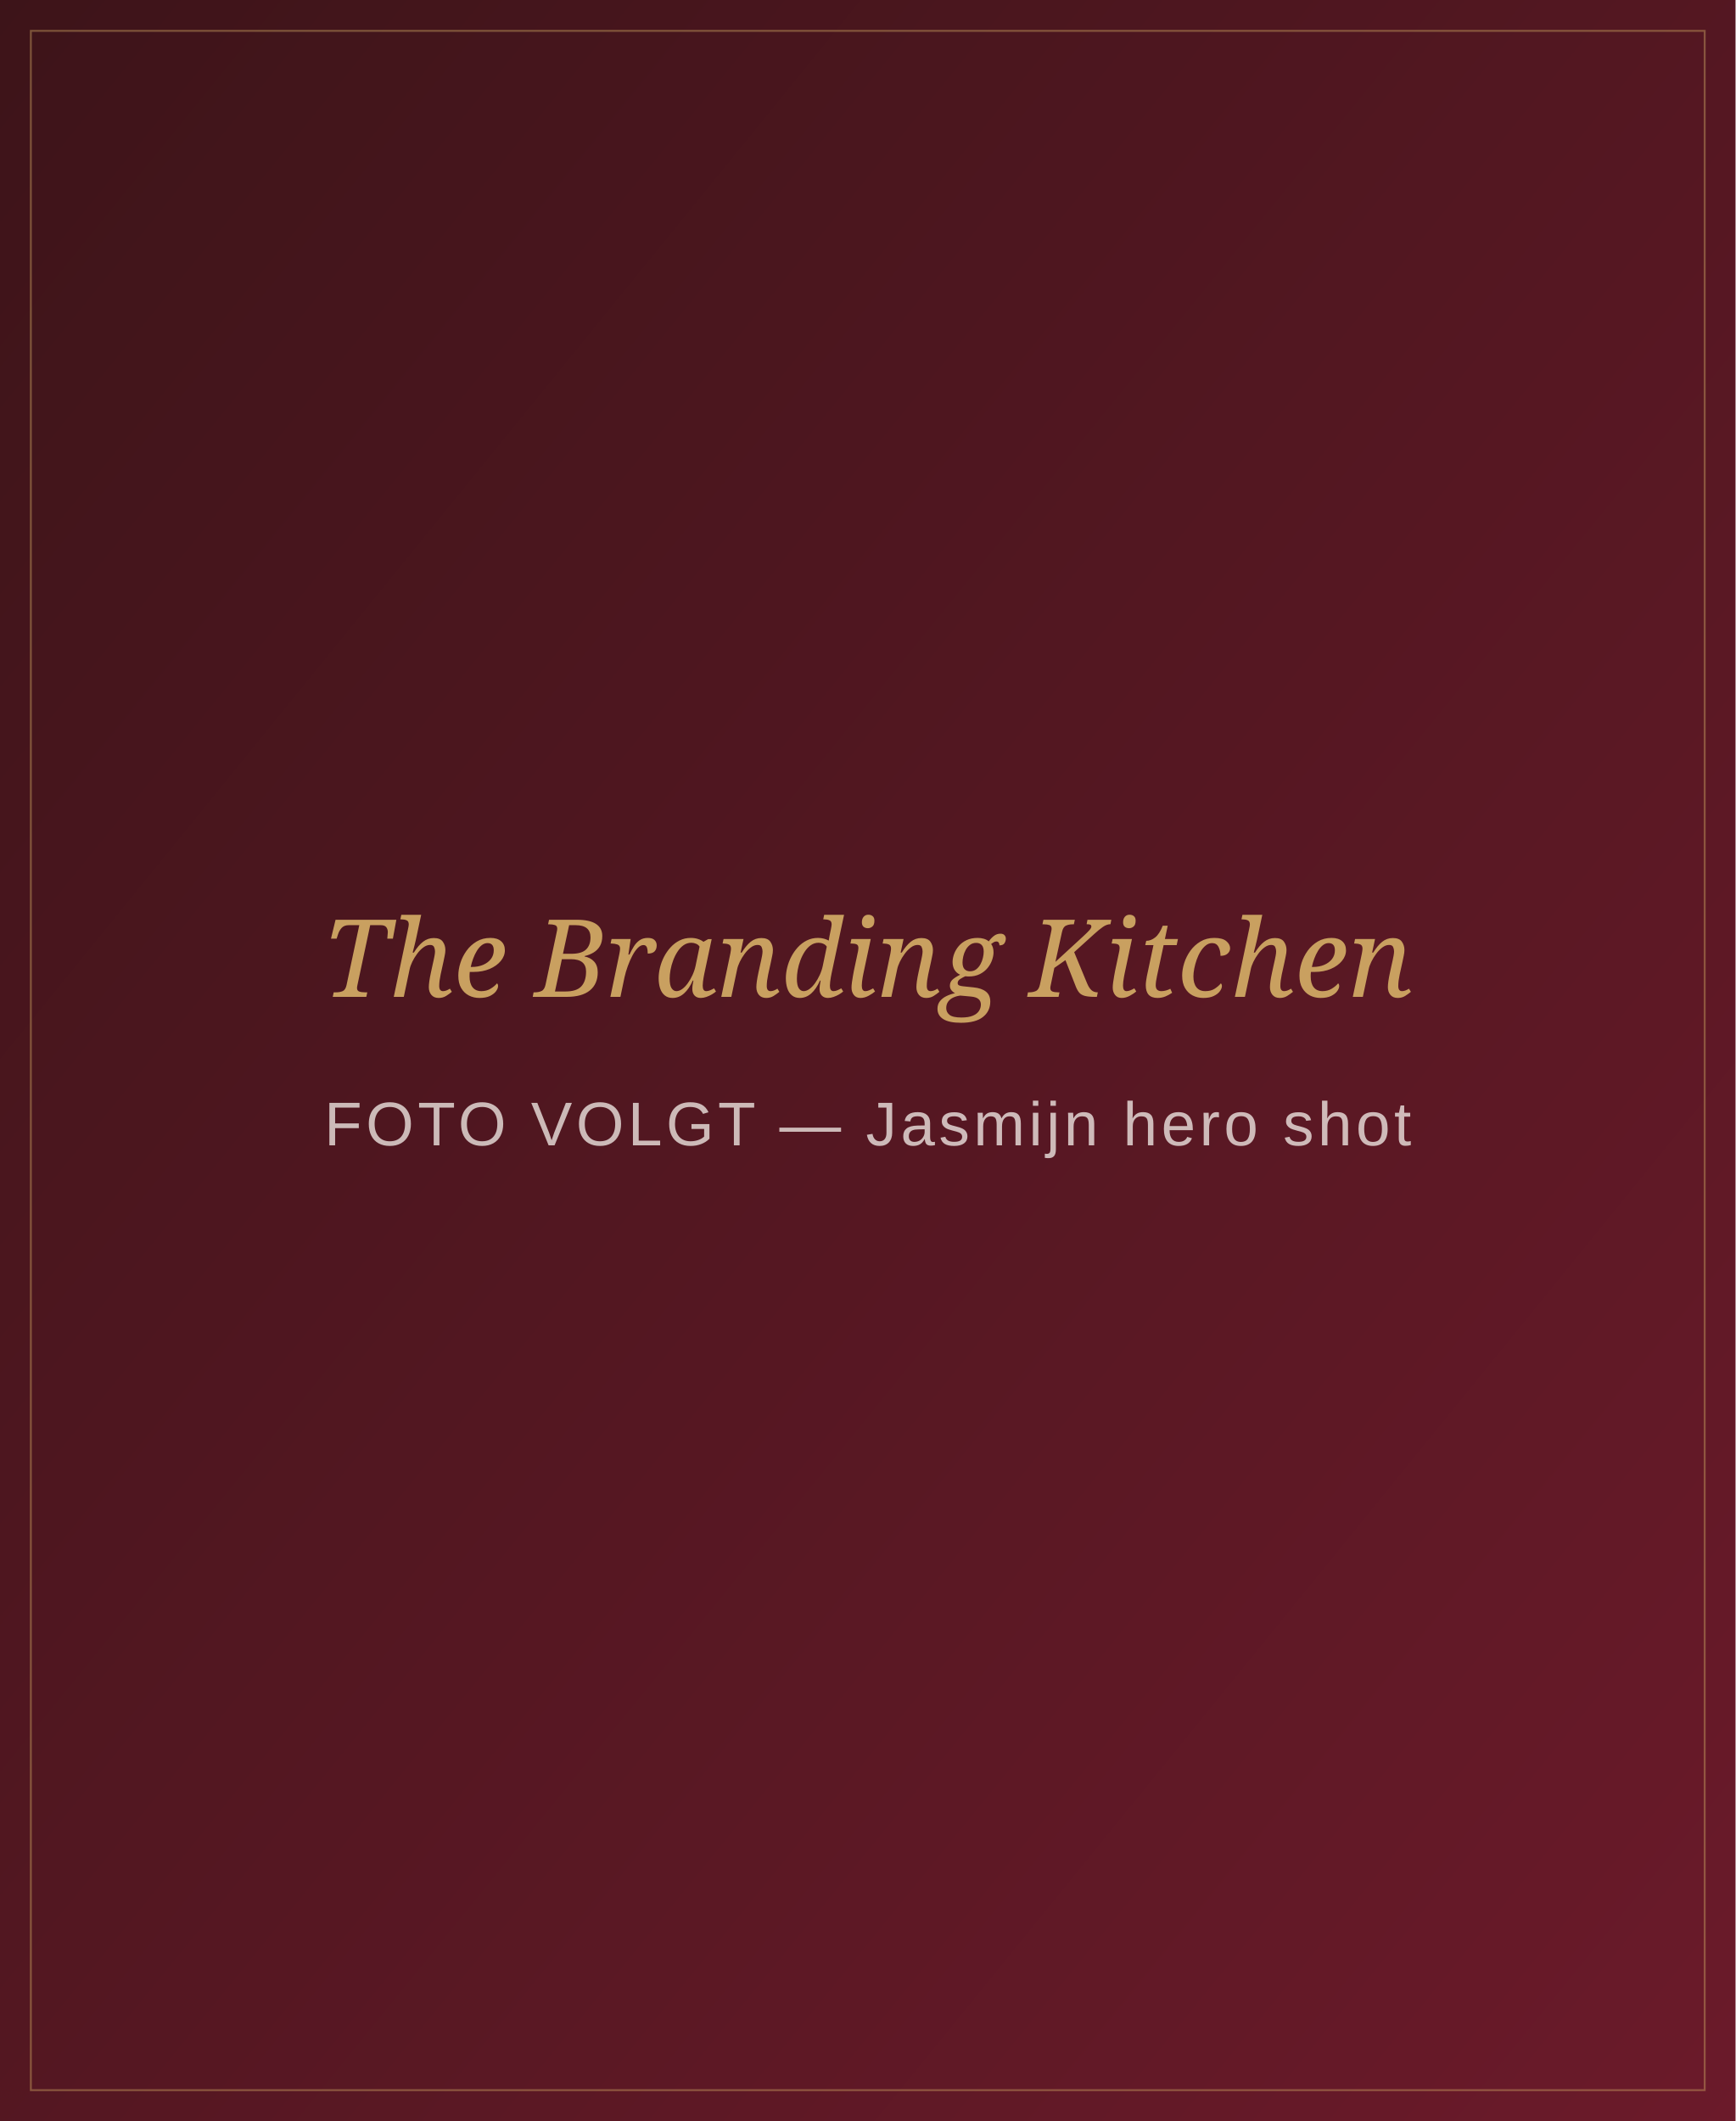
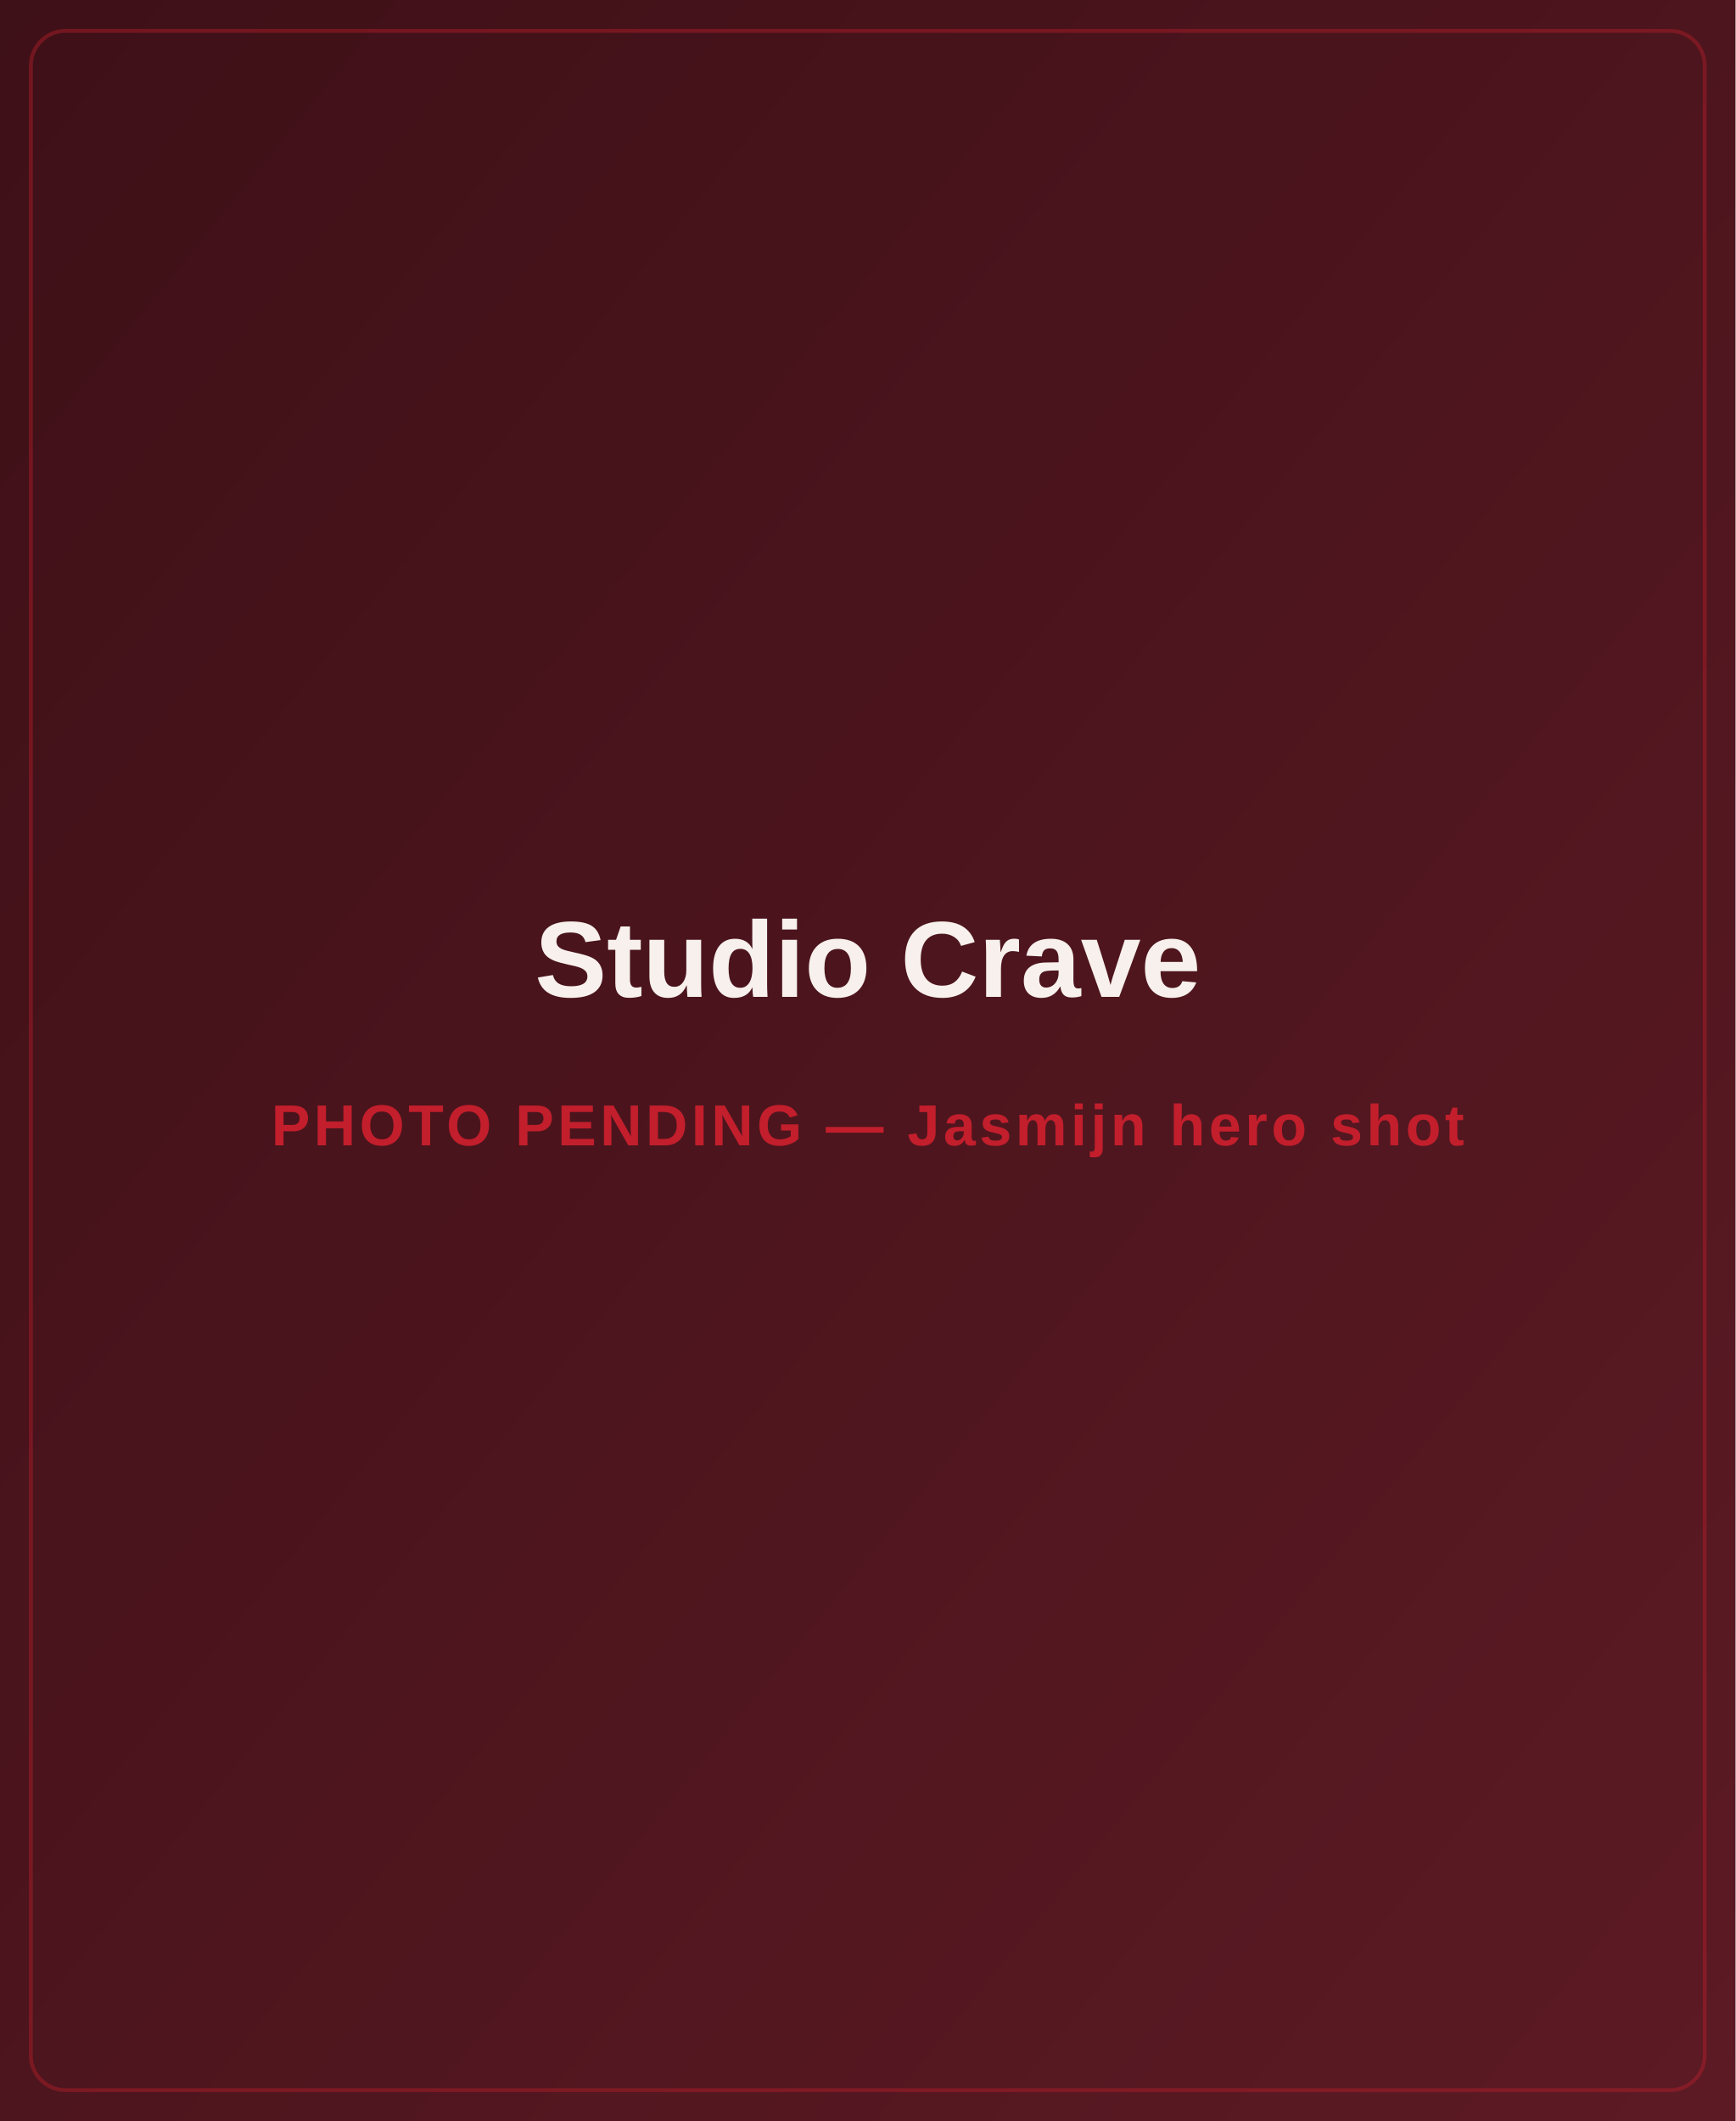
<svg xmlns="http://www.w3.org/2000/svg" width="900" height="1100" viewBox="0 0 900 1100">
  <defs>
    <linearGradient id="g" x1="0%" y1="0%" x2="100%" y2="100%">
-       <stop offset="0%" stop-color="#3D1419" />
-       <stop offset="100%" stop-color="#6B1A2A" />
+       <stop offset="0%" stop-color="#3E1017" />
+       <stop offset="100%" stop-color="#5C1A24" />
    </linearGradient>
  </defs>
  <rect width="900" height="1100" fill="url(#g)" />
-   <rect x="16" y="16" width="868" height="1068" fill="none" stroke="#C9A060" stroke-opacity="0.45" stroke-width="1" />
-   <text x="50%" y="47%" text-anchor="middle" font-family="Georgia, serif" font-style="italic" font-size="56" fill="#C9A060">The Branding Kitchen</text>
-   <text x="50%" y="54%" text-anchor="middle" font-family="Arial, sans-serif" font-size="32" letter-spacing="2" fill="#F5F0EB" fill-opacity="0.75">FOTO VOLGT — Jasmijn hero shot</text>
+   <rect x="16" y="16" width="868" height="1068" fill="none" stroke="#C21E2C" stroke-opacity="0.4" stroke-width="2" rx="18" />
+   <text x="50%" y="47%" text-anchor="middle" font-family="'Barlow Condensed', Arial, sans-serif" font-weight="800" font-size="56" fill="#F7F0EC">Studio Crave</text>
+   <text x="50%" y="54%" text-anchor="middle" font-family="Arial, sans-serif" font-size="30" letter-spacing="2" fill="#C21E2C" font-weight="700">PHOTO PENDING — Jasmijn hero shot</text>
</svg>
